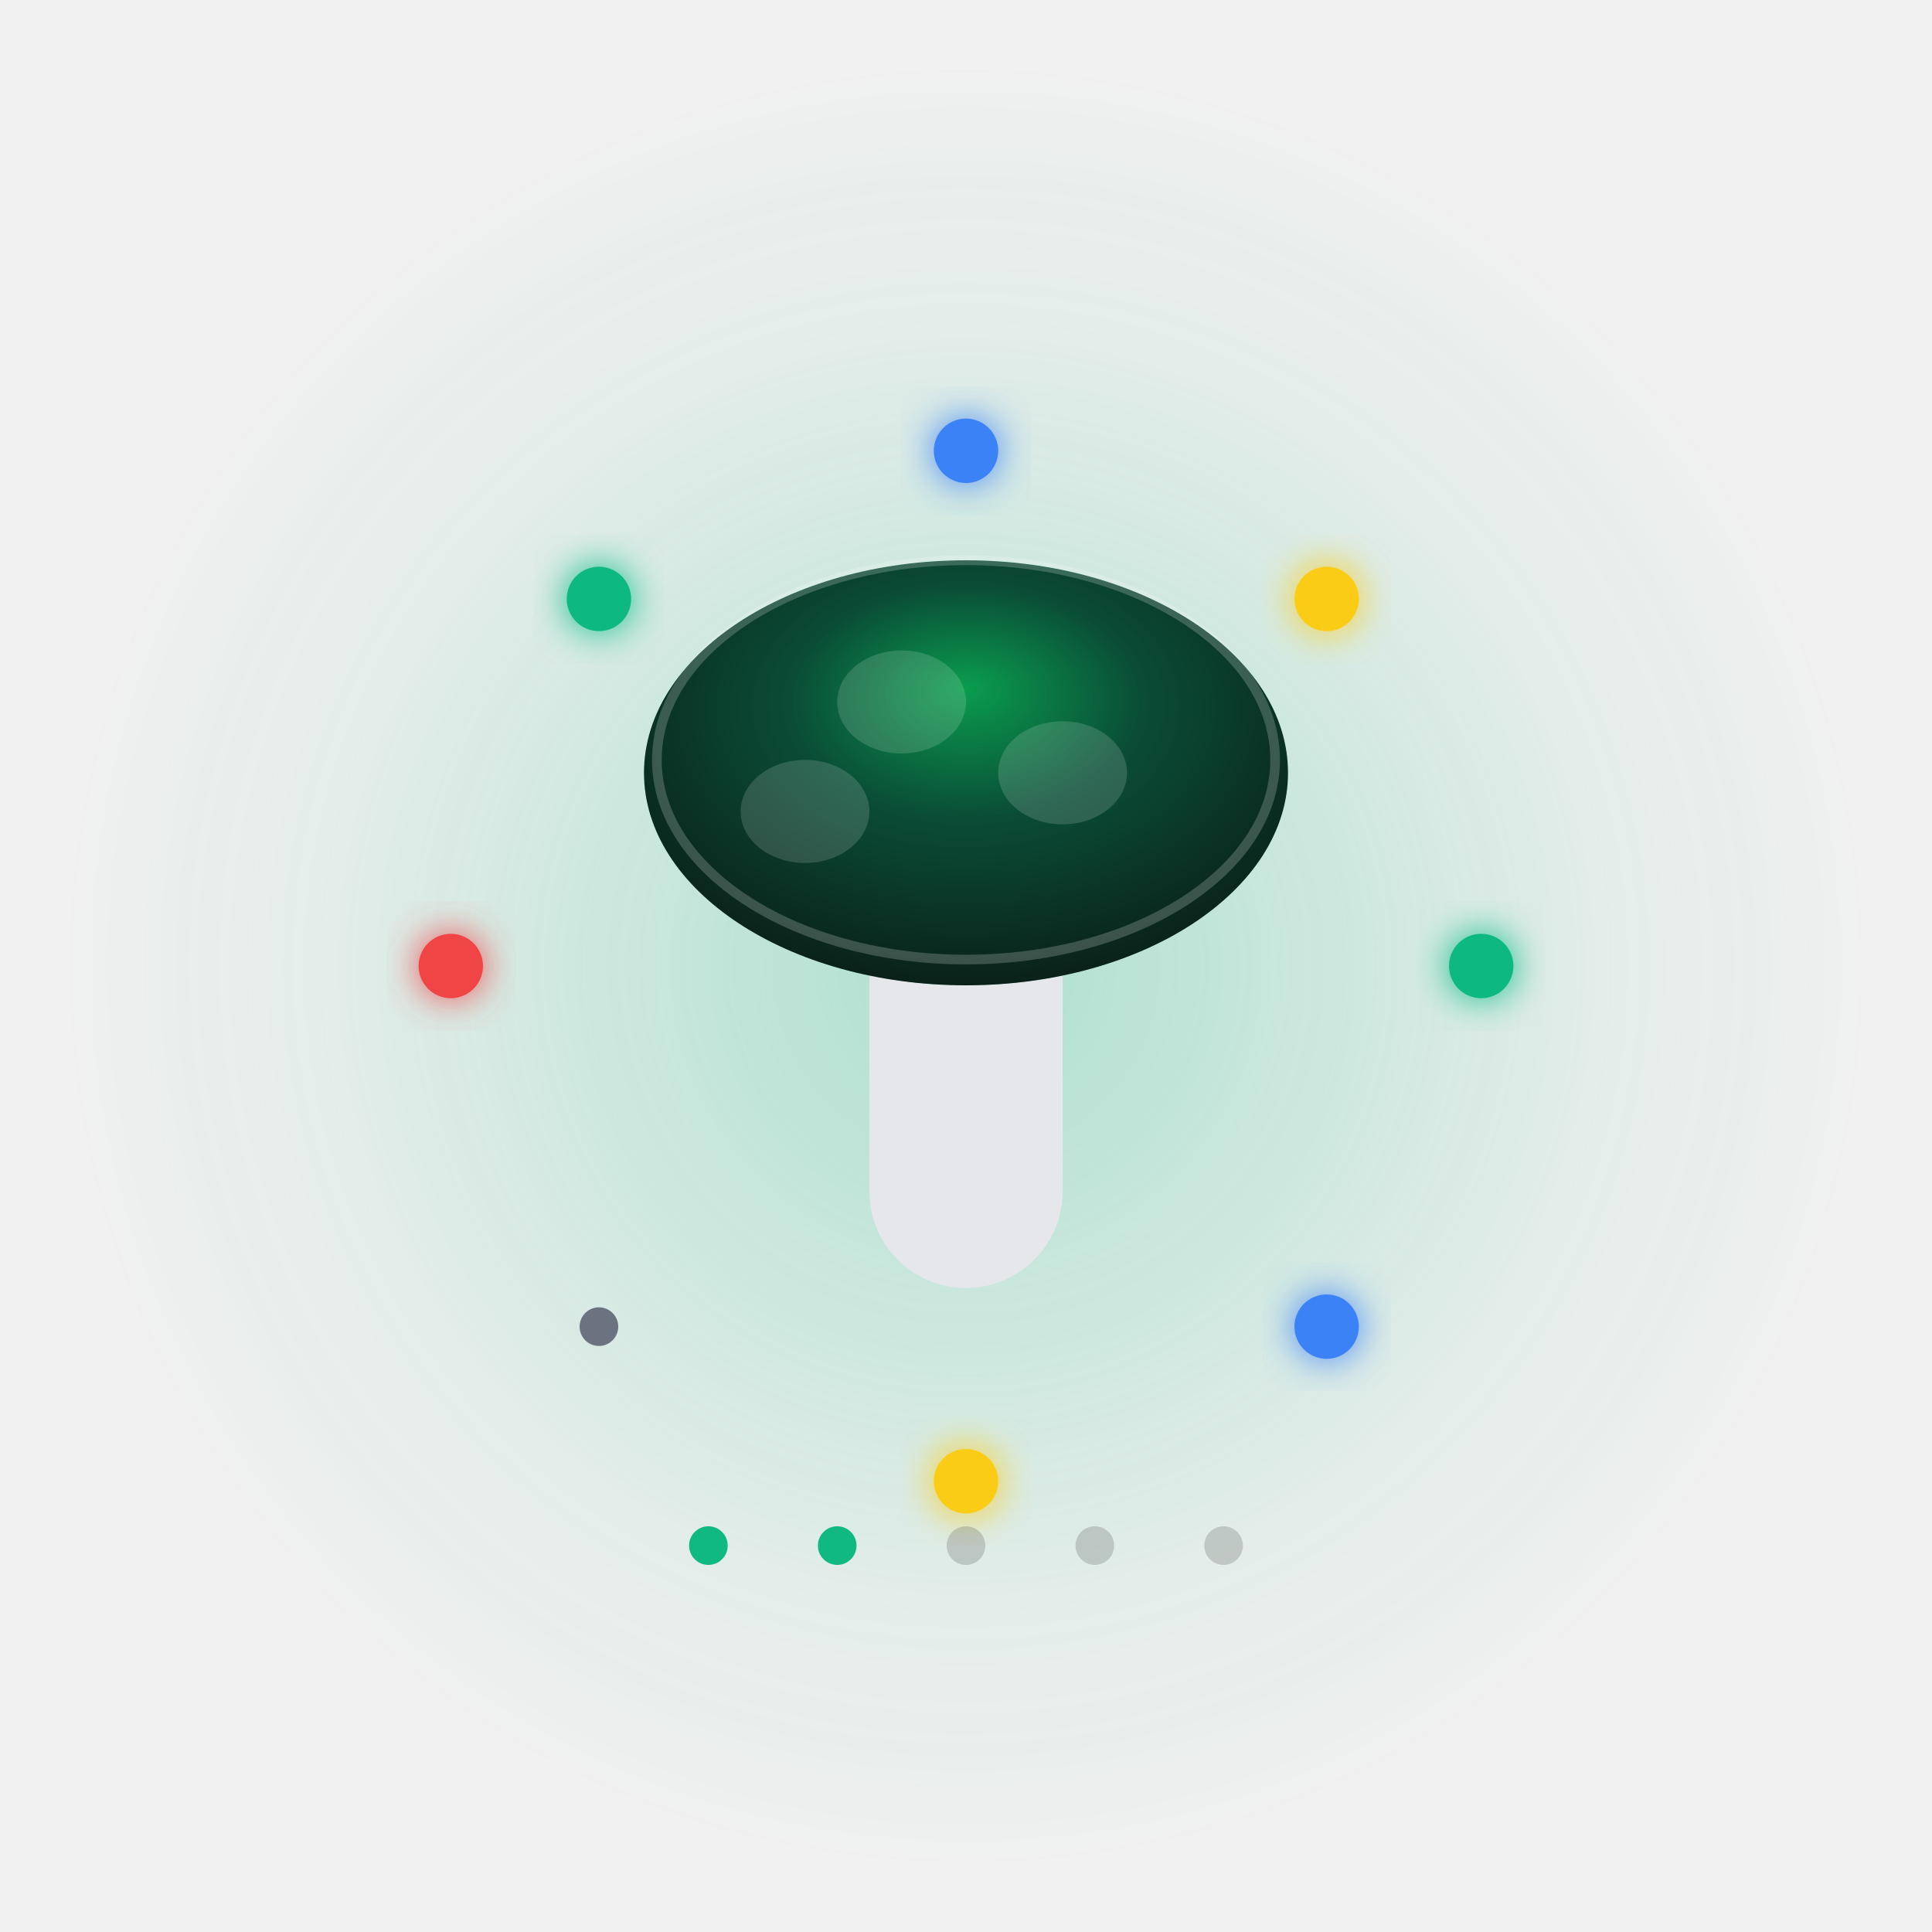
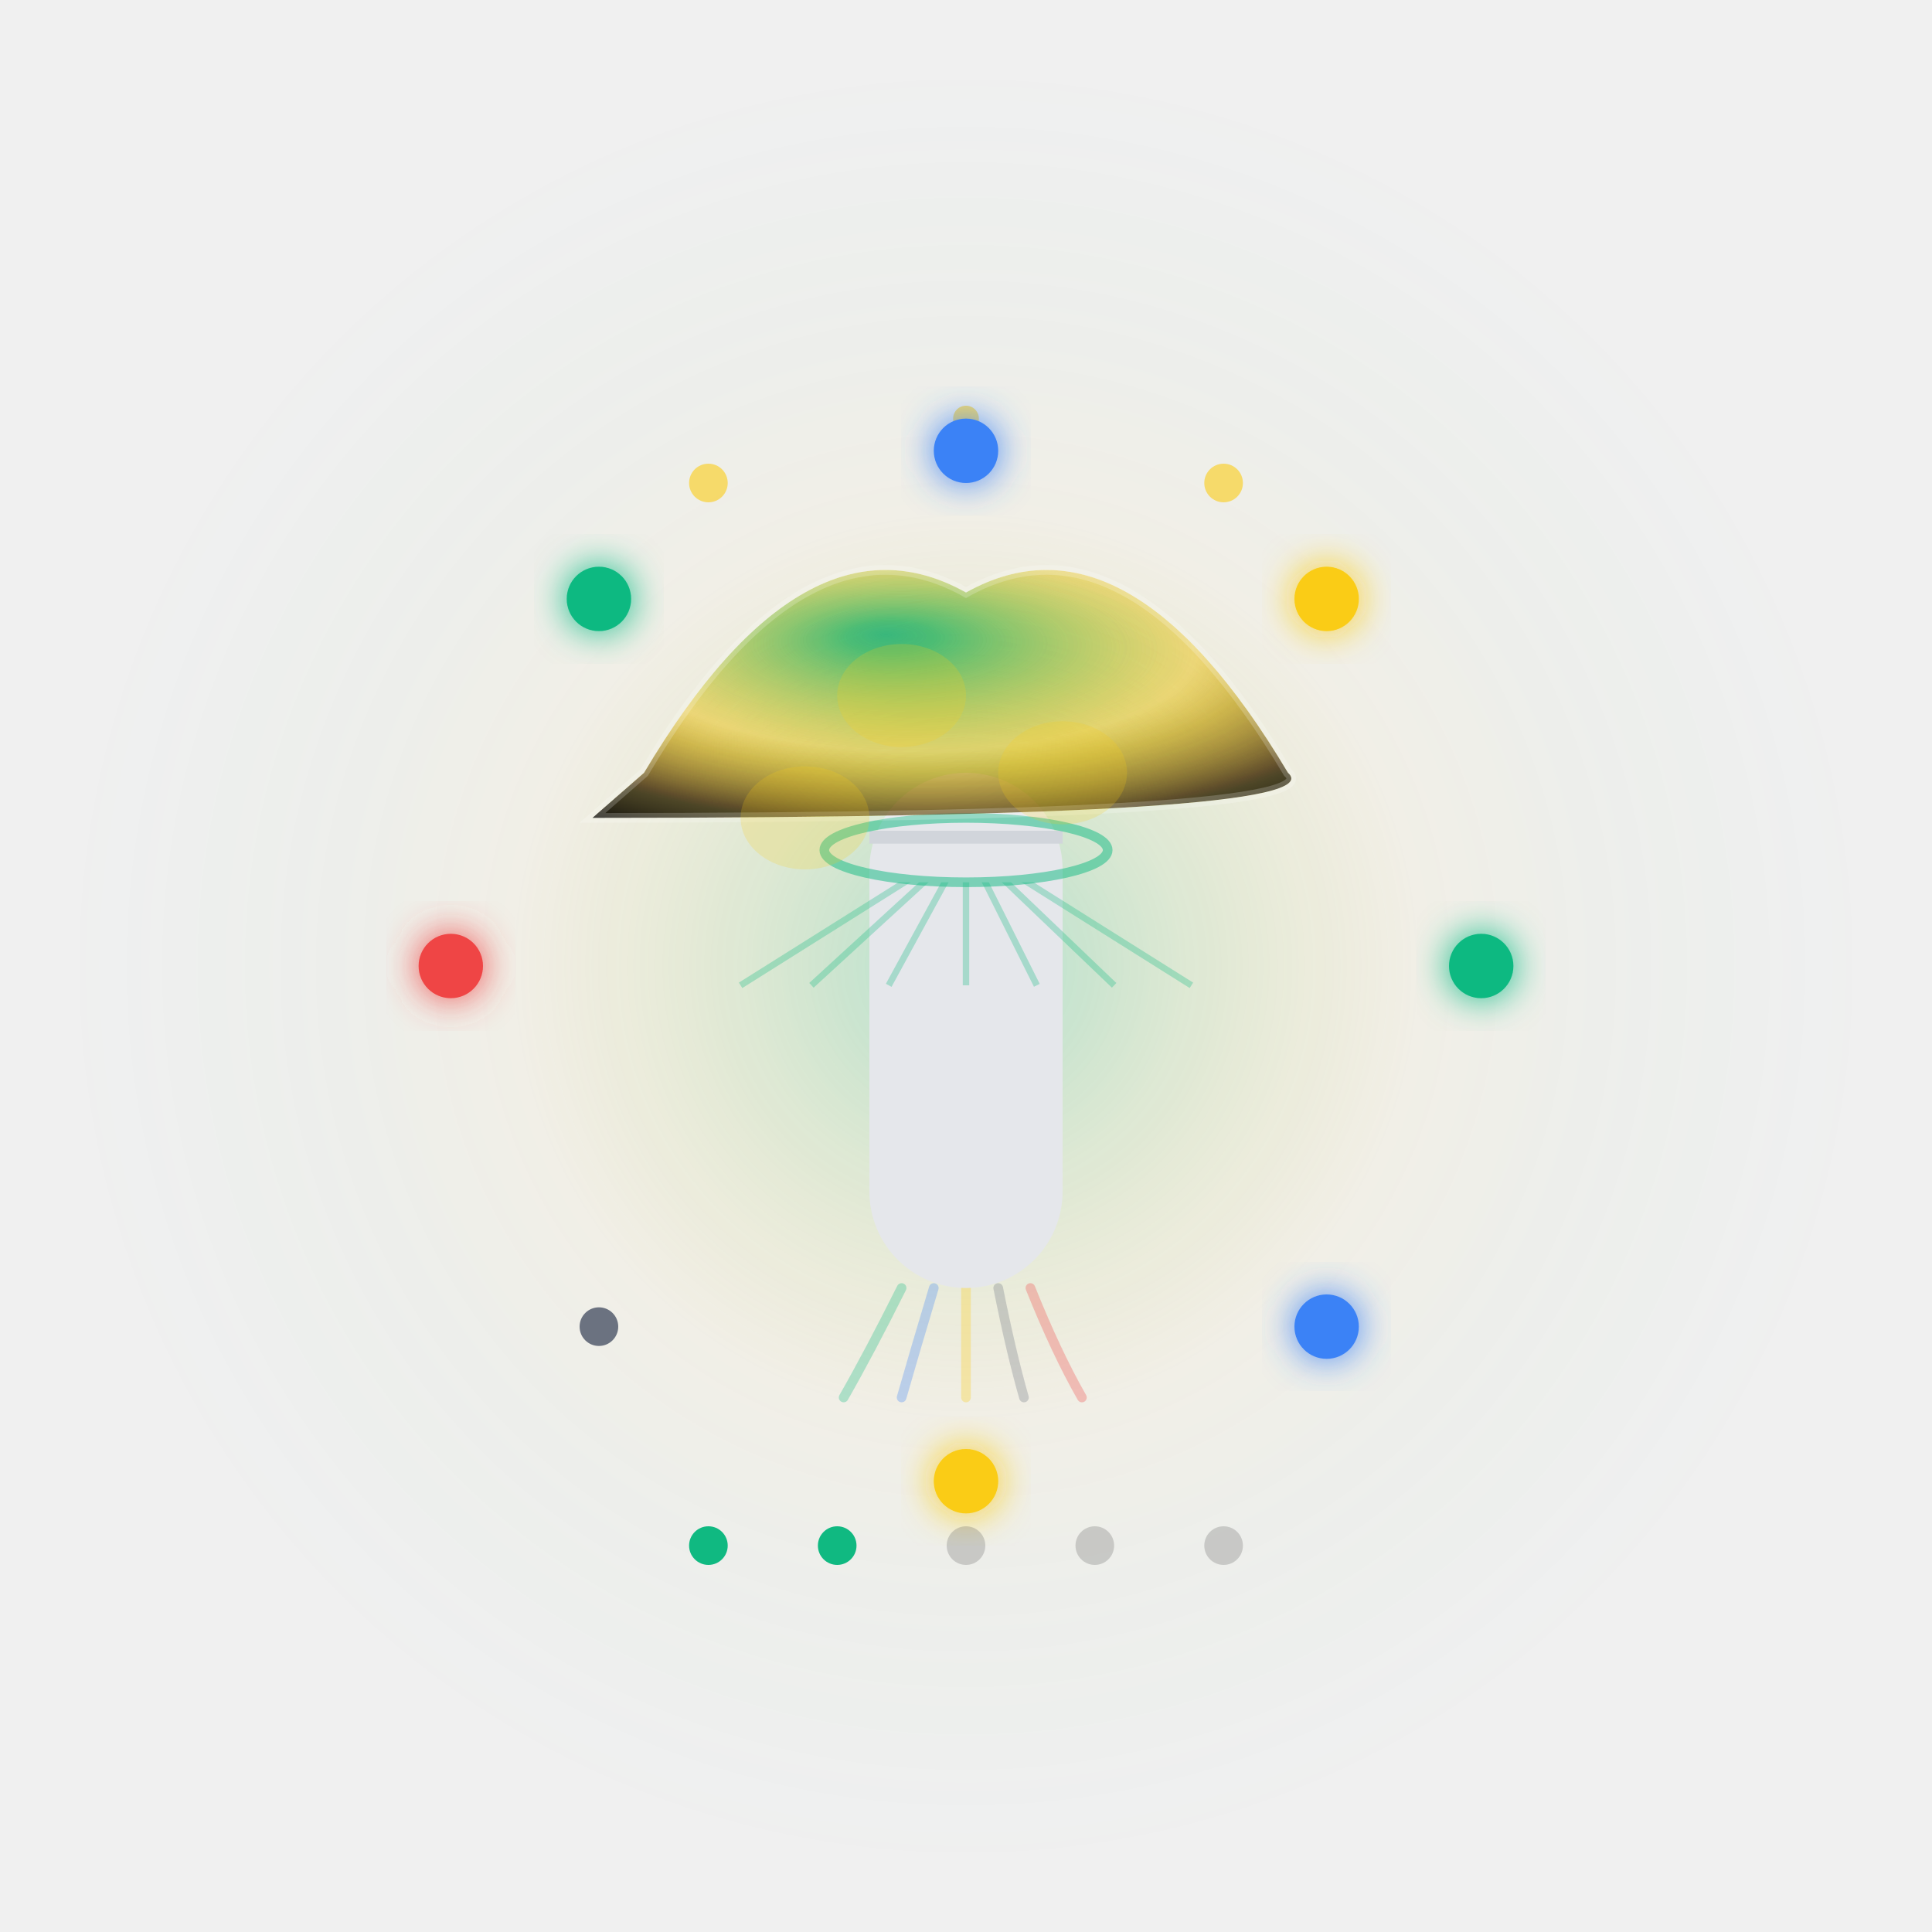
<svg xmlns="http://www.w3.org/2000/svg" viewBox="0 0 300 300" style="background-color: #1a1a1a;">
  <style>
-                     @keyframes float { 0%, 100% { transform: translateY(0px); } 50% { transform: translateY(-5px); } }
-                     @keyframes drift-wide { 0% { transform: translate(0, 0); } 50% { transform: translate(5px, 15px); } 100% { transform: translate(0, 0); } }
-                     @keyframes drift-vertical { 0% { transform: translate(0, 0); } 50% { transform: translate(10px, -5px); } 100% { transform: translate(0, 0); } }
-                     @keyframes fade-breath { 0%, 100% { opacity: 0.4; } 50% { opacity: 1; } }
-                 </style>
+ @keyframes float { 0%, 100% { transform: translateY(0px); } 50% { transform: translateY(-5px); } }
+ @keyframes drift-wide { 0% { transform: translate(0, 0); } 50% { transform: translate(5px, 15px); } 100% { transform: translate(0, 0); } }
+ @keyframes drift-vertical { 0% { transform: translate(0, 0); } 50% { transform: translate(10px, -5px); } 100% { transform: translate(0, 0); } }
+ @keyframes fade-breath { 0%, 100% { opacity: 0.4; } 50% { opacity: 1; } }
+ @keyframes spore-rise { 0% { transform: translateY(0); opacity: 0.7; } 100% { transform: translateY(-8px); opacity: 0.2; } }
+ </style>
  <defs>
    <filter id="noise" x="0%" y="0%" width="100%" height="100%">
      <feTurbulence type="fractalNoise" baseFrequency="0.8" numOctaves="3" result="noise" />
      <feColorMatrix type="matrix" values="1 0 0 0 0  0 1 0 0 0  0 0 1 0 0  0 0 0 0.3 0" in="noise" result="coloredNoise" />
      <feComposite operator="in" in="coloredNoise" in2="SourceGraphic" result="composite" />
      <feBlend mode="multiply" in="composite" in2="SourceGraphic" />
    </filter>
    <filter id="glow" x="-50%" y="-50%" width="200%" height="200%">
      <feGaussianBlur stdDeviation="3" result="coloredBlur" />
      <feMerge>
        <feMergeNode in="coloredBlur" />
        <feMergeNode in="SourceGraphic" />
      </feMerge>
    </filter>
-     <radialGradient id="capGrad" cx="50%" cy="40%" r="80%" fx="50%" fy="30%">
-       <stop offset="0%" stop-color="#10b981" stop-opacity="1" />
+     <radialGradient id="capGrad" cx="50%" cy="40%" r="80%" fx="42%" fy="26%">
+       <stop offset="0%" stop-color="#10b981" stop-opacity="0.64" />
+       <stop offset="50%" stop-color="#facc15" stop-opacity="0.32" />
      <stop offset="100%" stop-color="#111" stop-opacity="1" />
    </radialGradient>
-     <radialGradient id="auraGrad" cx="50%" cy="50%" r="50%" fx="50%" fy="50%">
+     <radialGradient id="auraGrad" cx="50%" cy="50%" r="50%">
      <stop offset="0%" stop-color="#10b981" stop-opacity="1" />
-       <stop offset="70%" stop-color="#10b981" stop-opacity="0.2" />
+       <stop offset="50%" stop-color="#facc15" stop-opacity="0.15" />
      <stop offset="100%" stop-color="#10b981" stop-opacity="0" />
    </radialGradient>
+     <clipPath id="gillClip">
+       <rect x="0" y="137" width="300" height="200" />
+     </clipPath>
  </defs>
  <circle cx="150" cy="150" r="140" fill="url(#auraGrad)" opacity="0.3" />
  <g style="animation: float 6s ease-in-out infinite;">
+     <path d="M 140 200 Q 135 210 131 217" fill="none" stroke="#10b981" stroke-width="1.5" opacity="0.3" stroke-linecap="round" />
+     <path d="M 145 200 Q 142 210 140 217" fill="none" stroke="#3b82f6" stroke-width="1.5" opacity="0.3" stroke-linecap="round" />
+     <path d="M 150 200 Q 150 210 150 217" fill="none" stroke="#facc15" stroke-width="1.5" opacity="0.3" stroke-linecap="round" />
+     <path d="M 155 200 Q 157 210 159 217" fill="none" stroke="#6b7280" stroke-width="1.5" opacity="0.3" stroke-linecap="round" />
+     <path d="M 160 200 Q 164 210 168 217" fill="none" stroke="#ef4444" stroke-width="1.5" opacity="0.3" stroke-linecap="round" />
    <rect x="135" y="120" width="30" height="80" fill="#E5E7EB" rx="15" />
    <path d="M 135 130 Q 150 130 165 130" fill="none" stroke="#D1D5DB" stroke-width="2" />
-     <ellipse cx="150" cy="120" rx="50" ry="33" fill="url(#capGrad)" />
-     <ellipse cx="150" cy="120" rx="50" ry="33" fill="#000" filter="url(#noise)" opacity="0.4" style="mix-blend-mode: overlay;" />
-     <g fill="#FFF" opacity="0.15">
-       <ellipse cx="125" cy="126" rx="10" ry="8" />
+     <ellipse cx="150" cy="132" rx="22" ry="5" fill="none" stroke="#10b981" stroke-width="1.5" opacity="0.5" />
+     <path d="M 100,120 Q 125,78 150,92 Q 175,78 200,120 Q 208,127 92,127 Z" fill="url(#capGrad)" />
+     <path d="M 100,120 Q 125,78 150,92 Q 175,78 200,120 Q 208,127 92,127 Z" fill="#000" filter="url(#noise)" opacity="0.4" style="mix-blend-mode: overlay;" />
+     <path d="M 100,120 Q 125,78 150,92 Q 175,78 200,120 Q 208,127 92,127 Z" fill="none" stroke="white" stroke-opacity="0.2" stroke-width="1.5" />
+     <g clip-path="url(#gillClip)" opacity="0.3" stroke="#10b981" stroke-width="1">
+       <line x1="150" y1="131" x2="115" y2="153" />
+       <line x1="150" y1="131" x2="126" y2="153" />
+       <line x1="150" y1="131" x2="138" y2="153" />
+       <line x1="150" y1="131" x2="150" y2="153" />
+       <line x1="150" y1="131" x2="161" y2="153" />
+       <line x1="150" y1="131" x2="173" y2="153" />
+       <line x1="150" y1="131" x2="185" y2="153" />
+     </g>
+     <g fill="#facc15" opacity="0.2">
+       <ellipse cx="125" cy="127" rx="10" ry="8" />
      <ellipse cx="165" cy="120" rx="10" ry="8" />
-       <ellipse cx="140" cy="109" rx="10" ry="8" />
+       <ellipse cx="140" cy="108" rx="10" ry="8" />
    </g>
-     <ellipse cx="150" cy="118" rx="48" ry="31" fill="none" stroke="white" stroke-opacity="0.2" stroke-width="1.5" />
+     <circle cx="110" cy="75" r="3" fill="#facc15" opacity="0.6" style="animation: spore-rise 3s ease-in-out infinite; animation-delay: -0s" />
+     <circle cx="150" cy="65" r="2" fill="#facc15" opacity="0.6" style="animation: spore-rise 4s ease-in-out infinite; animation-delay: -0.7s" />
+     <circle cx="190" cy="75" r="3" fill="#facc15" opacity="0.6" style="animation: spore-rise 5s ease-in-out infinite; animation-delay: -1.4s" />
    <g style="animation: drift-wide 4s ease-in-out infinite; animation-delay: -0s">
      <circle cx="230" cy="150" r="5" fill="#10b981" filter="url(#glow)" style="animation: fade-breath 2s ease-in-out infinite; animation-delay: -0s" />
    </g>
    <g style="animation: drift-vertical 5s ease-in-out infinite; animation-delay: -0.5s">
      <circle cx="206" cy="206" r="5" fill="#3b82f6" filter="url(#glow)" style="animation: fade-breath 3s ease-in-out infinite; animation-delay: -0.5s" />
    </g>
    <g style="animation: drift-wide 6s ease-in-out infinite; animation-delay: -1s">
      <circle cx="150" cy="230" r="5" fill="#facc15" filter="url(#glow)" style="animation: fade-breath 2s ease-in-out infinite; animation-delay: -1s" />
    </g>
    <g style="animation: drift-vertical 4s ease-in-out infinite; animation-delay: -1.5s">
      <circle cx="93" cy="206" r="3" fill="#6b7280" style="animation: fade-breath 3s ease-in-out infinite; animation-delay: -1.5s" />
    </g>
    <g style="animation: drift-wide 5s ease-in-out infinite; animation-delay: -2s">
      <circle cx="70" cy="150" r="5" fill="#ef4444" filter="url(#glow)" style="animation: fade-breath 2s ease-in-out infinite; animation-delay: -2s" />
    </g>
    <g style="animation: drift-vertical 6s ease-in-out infinite; animation-delay: -2.5s">
      <circle cx="93" cy="93" r="5" fill="#10b981" filter="url(#glow)" style="animation: fade-breath 3s ease-in-out infinite; animation-delay: -2.5s" />
    </g>
    <g style="animation: drift-wide 4s ease-in-out infinite; animation-delay: -3s">
      <circle cx="150" cy="70" r="5" fill="#3b82f6" filter="url(#glow)" style="animation: fade-breath 2s ease-in-out infinite; animation-delay: -3s" />
    </g>
    <g style="animation: drift-vertical 5s ease-in-out infinite; animation-delay: -3.5s">
      <circle cx="206" cy="93" r="5" fill="#facc15" filter="url(#glow)" style="animation: fade-breath 3s ease-in-out infinite; animation-delay: -3.5s" />
    </g>
    <g transform="translate(150, 240)">
      <circle cx="-40" cy="0" r="3" fill="#10b981" opacity="1" />
      <circle cx="-20" cy="0" r="3" fill="#10b981" opacity="1" />
      <circle cx="0" cy="0" r="3" fill="#333" opacity="0.2" />
      <circle cx="20" cy="0" r="3" fill="#333" opacity="0.2" />
      <circle cx="40" cy="0" r="3" fill="#333" opacity="0.2" />
    </g>
  </g>
</svg>
